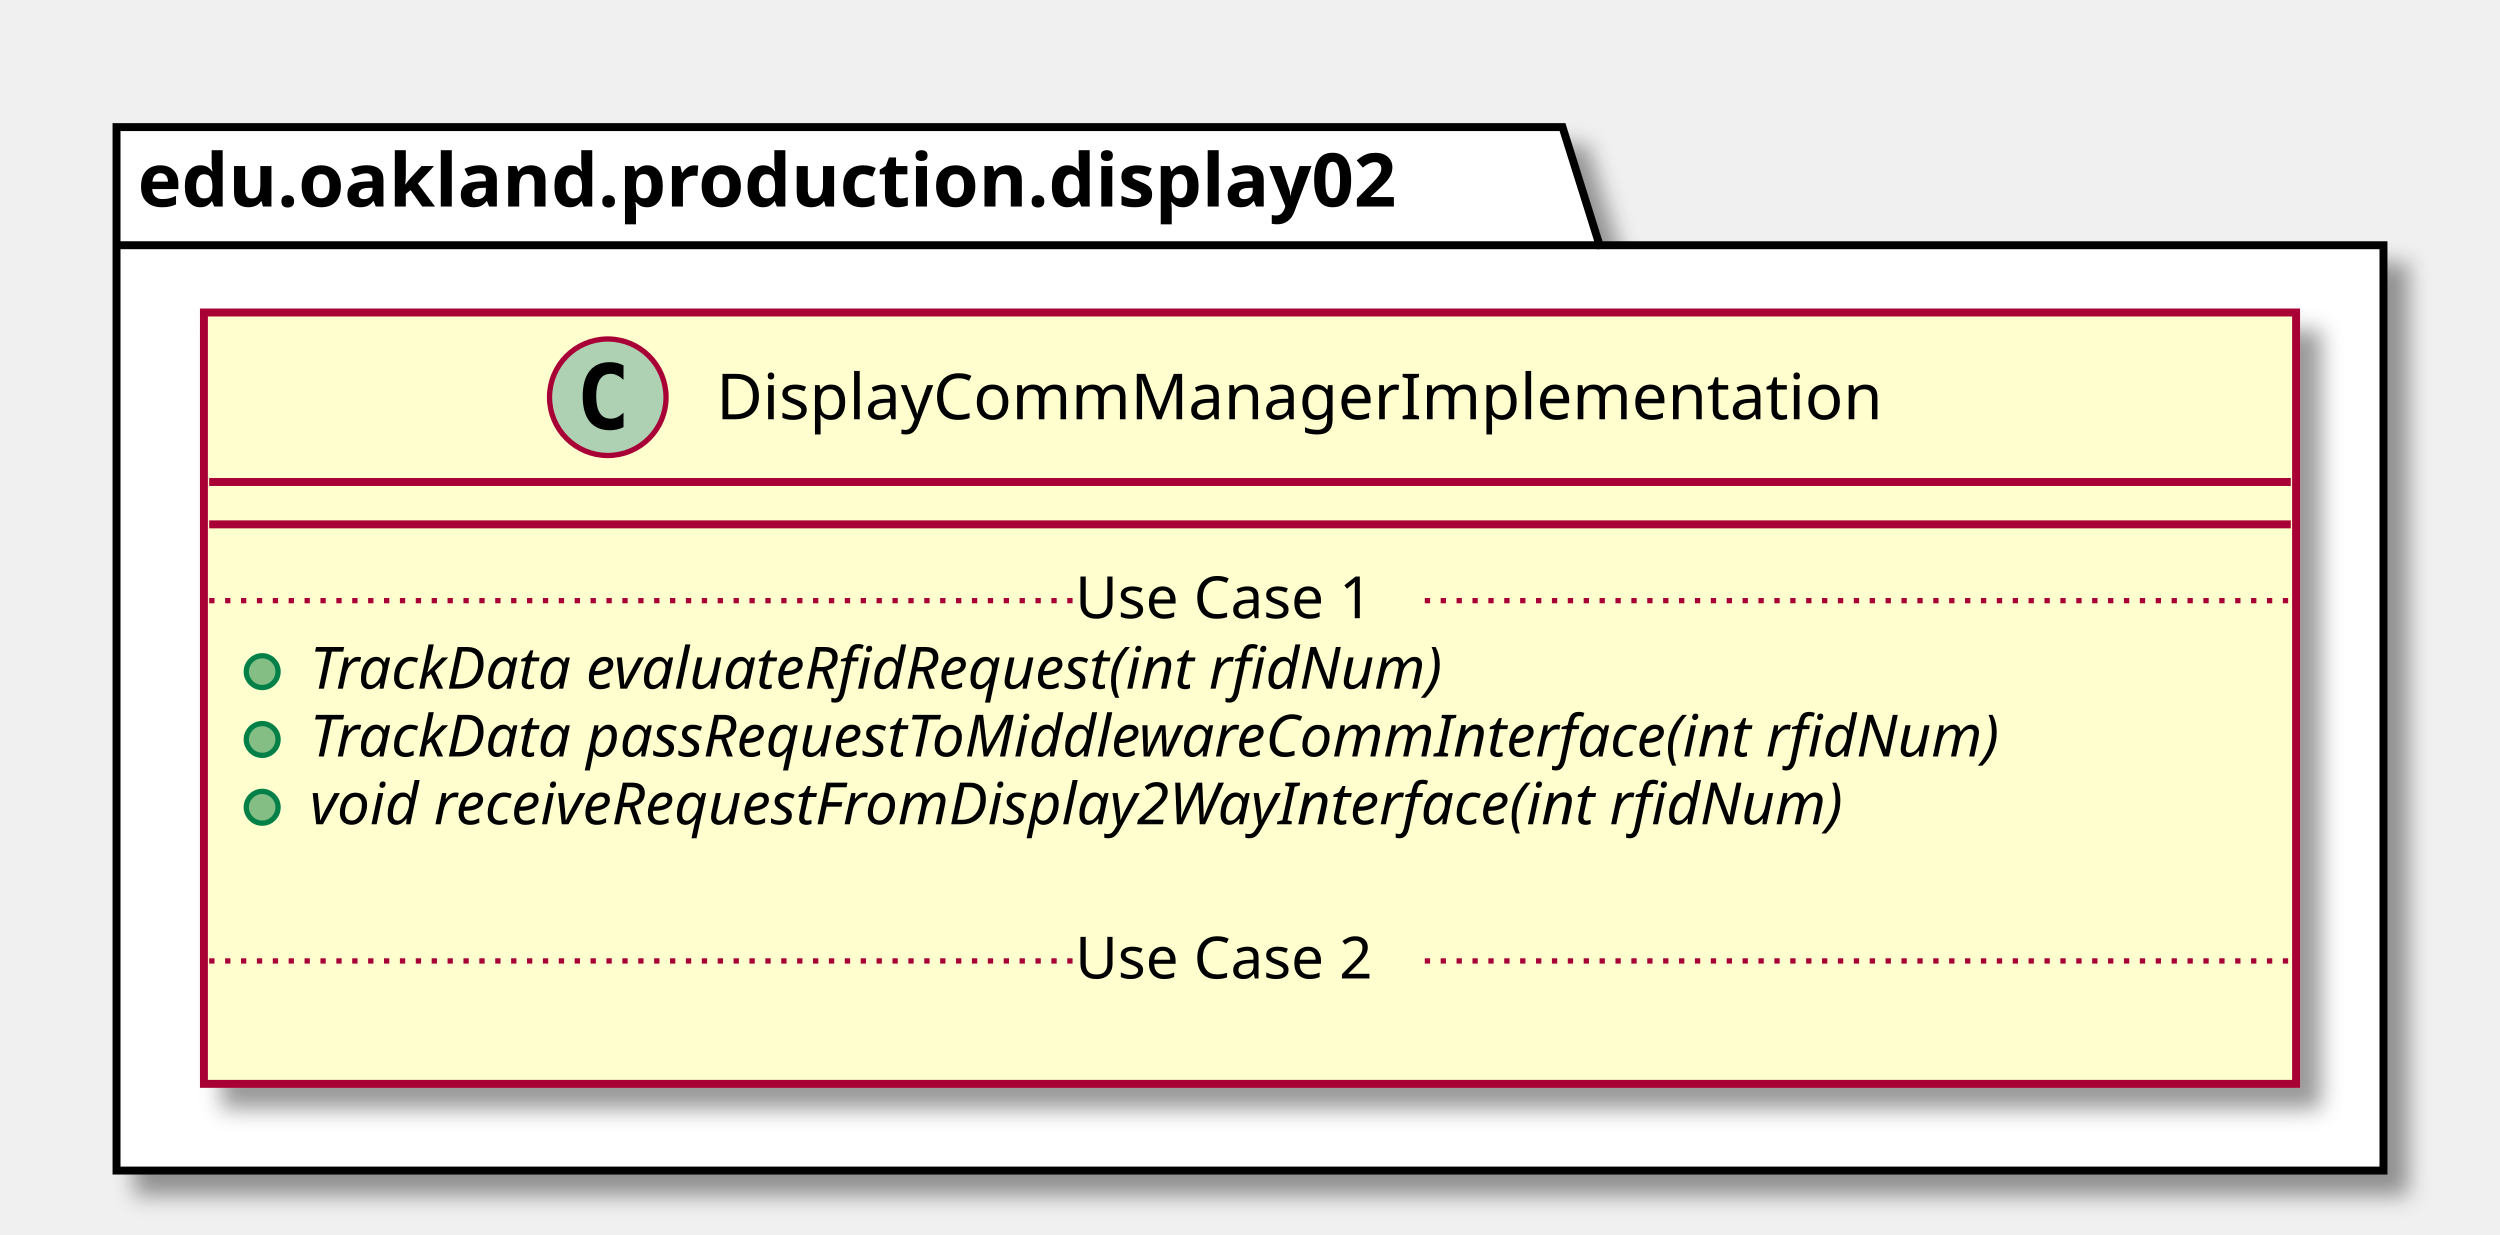
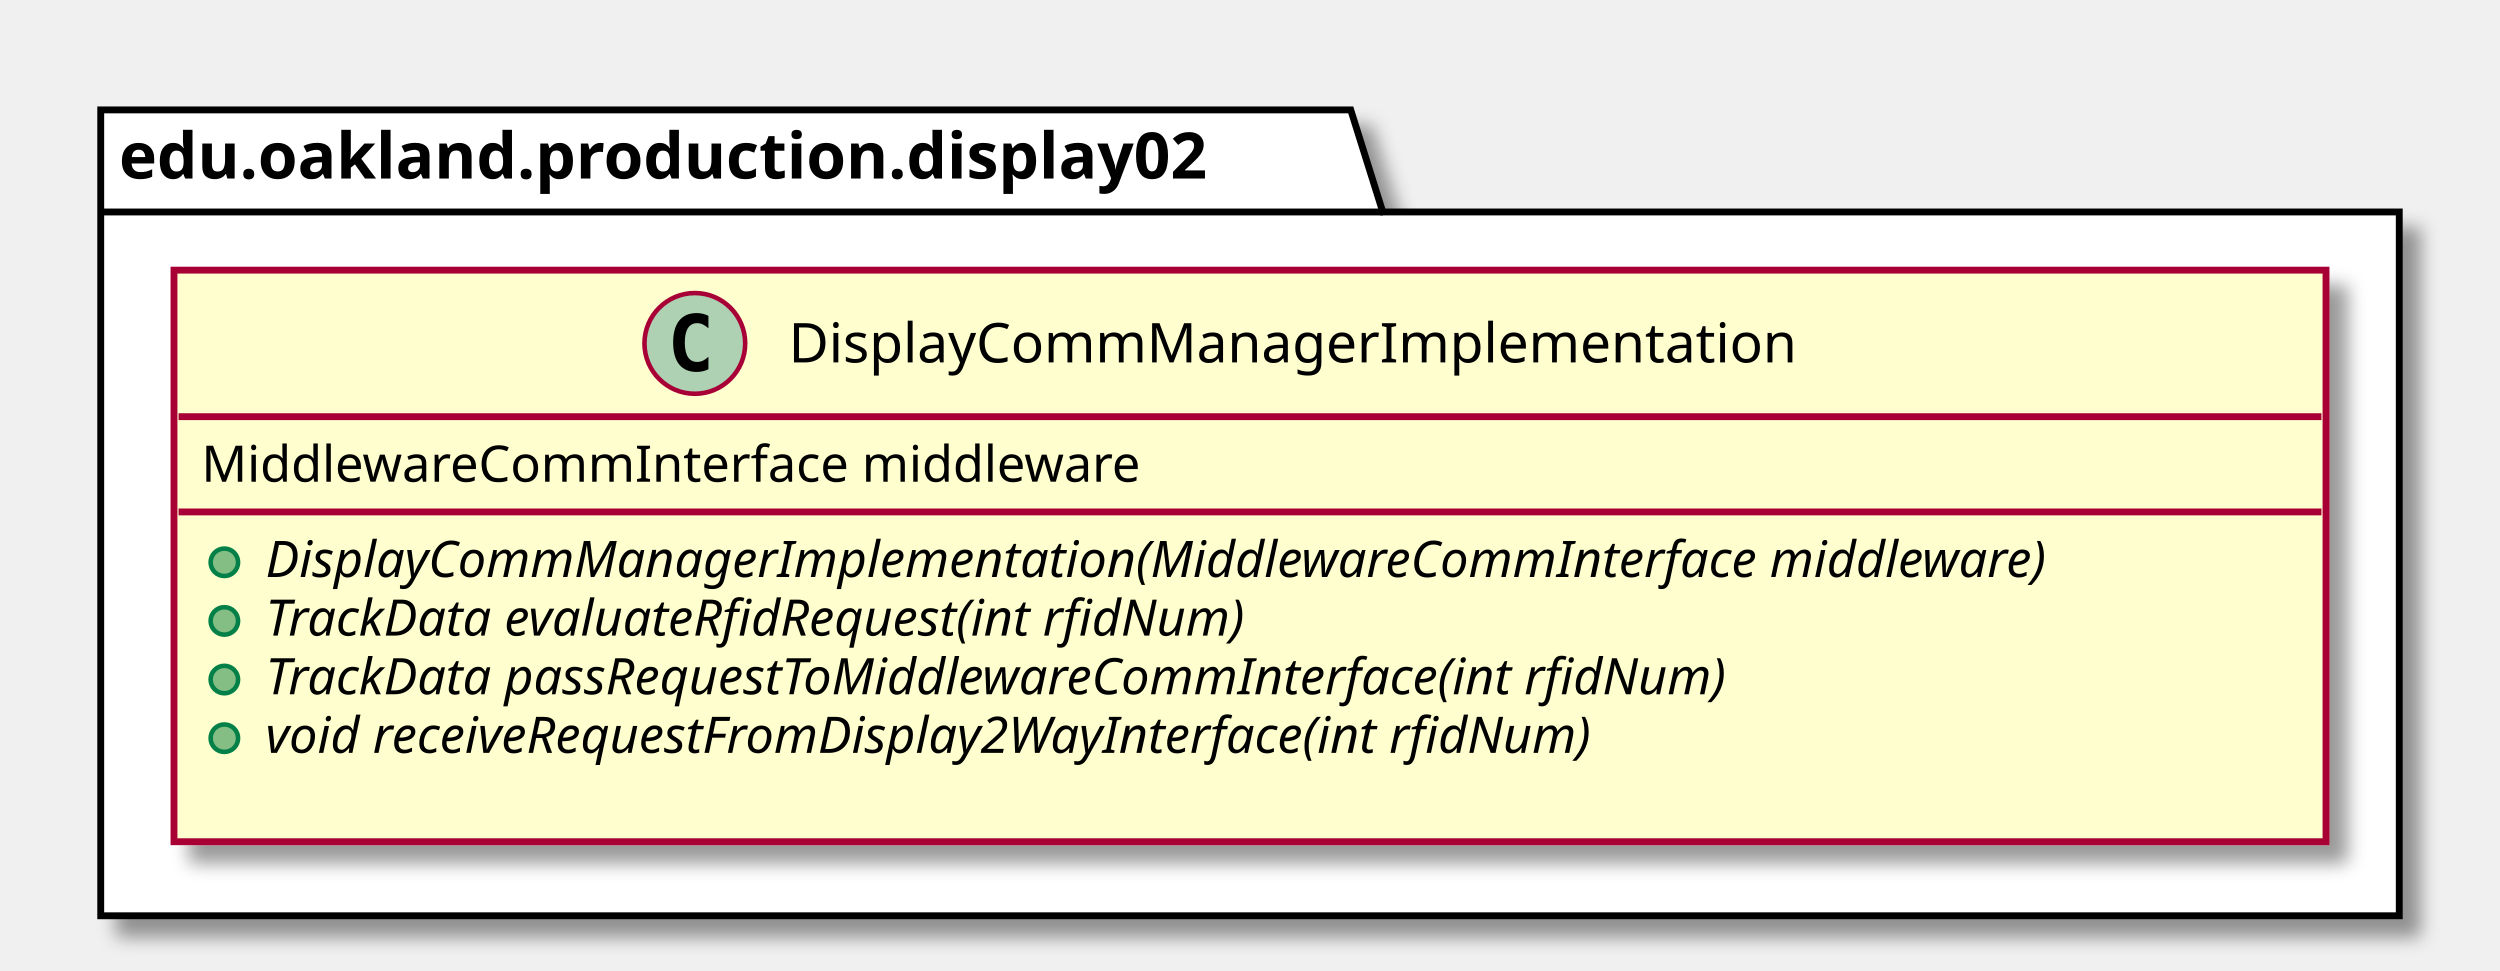
- <svg xmlns="http://www.w3.org/2000/svg" contentScriptType="application/ecmascript" contentStyleType="text/css" height="233px" preserveAspectRatio="none" style="width:472px;height:233px;" version="1.1" viewBox="0 0 472 233" width="472px" zoomAndPan="magnify">
+ <svg xmlns="http://www.w3.org/2000/svg" contentScriptType="application/ecmascript" contentStyleType="text/css" height="212px" preserveAspectRatio="none" style="width:546px;height:212px;" version="1.1" viewBox="0 0 546 212" width="546px" zoomAndPan="magnify">
  <defs>
-     <filter height="300%" id="fq2ysp5hly27" width="300%" x="-1" y="-1">
+     <filter height="300%" id="fitajz9swztmw" width="300%" x="-1" y="-1">
      <feGaussianBlur result="blurOut" stdDeviation="2.0" />
      <feColorMatrix in="blurOut" result="blurOut2" type="matrix" values="0 0 0 0 0 0 0 0 0 0 0 0 0 0 0 0 0 0 .4 0" />
      <feOffset dx="4.0" dy="4.0" in="blurOut2" result="blurOut3" />
      <feBlend in="SourceGraphic" in2="blurOut3" mode="normal" />
    </filter>
  </defs>
  <g>
-     <polygon fill="#FFFFFF" filter="url(#fq2ysp5hly27)" points="22,24,295,24,302,46.297,450,46.297,450,221,22,221,22,24" style="stroke: #000000; stroke-width: 1.5;" />
+     <polygon fill="#FFFFFF" filter="url(#fitajz9swztmw)" points="22,24,295,24,302,46.297,524,46.297,524,200,22,200,22,24" style="stroke: #000000; stroke-width: 1.5;" />
    <line style="stroke: #000000; stroke-width: 1.5;" x1="22" x2="302" y1="46.297" y2="46.297" />
    <text fill="#000000" font-family="sans-serif" font-size="14" font-weight="bold" lengthAdjust="spacingAndGlyphs" textLength="267" x="26" y="38.995">edu.oakland.production.display02</text>
-     <rect fill="#FEFECE" filter="url(#fq2ysp5hly27)" height="145.633" id="DisplayCommManagerImplementation" style="stroke: #A80036; stroke-width: 1.5;" width="395" x="38.5" y="59" />
-     <ellipse cx="114.75" cy="75" fill="#ADD1B2" rx="11" ry="11" style="stroke: #A80036; stroke-width: 1.0;" />
-     <path d="M117.719,80.641 Q117.141,80.938 116.5,81.078 Q115.859,81.234 115.156,81.234 Q112.656,81.234 111.328,79.594 Q110.016,77.938 110.016,74.812 Q110.016,71.688 111.328,70.031 Q112.656,68.375 115.156,68.375 Q115.859,68.375 116.5,68.531 Q117.156,68.688 117.719,68.984 L117.719,71.703 Q117.094,71.125 116.5,70.859 Q115.906,70.578 115.281,70.578 Q113.938,70.578 113.25,71.656 Q112.562,72.719 112.562,74.812 Q112.562,76.906 113.25,77.984 Q113.938,79.047 115.281,79.047 Q115.906,79.047 116.5,78.781 Q117.094,78.5 117.719,77.922 L117.719,80.641 Z " />
-     <text fill="#000000" font-family="sans-serif" font-size="12" lengthAdjust="spacingAndGlyphs" textLength="234" x="135.25" y="79.154">DisplayCommManagerImplementation</text>
-     <line style="stroke: #A80036; stroke-width: 1.5;" x1="39.5" x2="432.5" y1="91" y2="91" />
-     <line style="stroke: #A80036; stroke-width: 1.5;" x1="39.5" x2="432.5" y1="99" y2="99" />
-     <ellipse cx="49.5" cy="126.805" fill="#84BE84" rx="3" ry="3" style="stroke: #038048; stroke-width: 1.0;" />
-     <text fill="#000000" font-family="sans-serif" font-size="11" font-style="italic" lengthAdjust="spacingAndGlyphs" textLength="249" x="58.5" y="130.015">TrackData evaluateRfidRequest(int rfidNum)</text>
-     <ellipse cx="49.5" cy="139.609" fill="#84BE84" rx="3" ry="3" style="stroke: #038048; stroke-width: 1.0;" />
-     <text fill="#000000" font-family="sans-serif" font-size="11" font-style="italic" lengthAdjust="spacingAndGlyphs" textLength="369" x="58.5" y="142.82">TrackData passRequestToMiddlewareCommInterface(int rfidNum)</text>
-     <ellipse cx="49.5" cy="152.414" fill="#84BE84" rx="3" ry="3" style="stroke: #038048; stroke-width: 1.0;" />
-     <text fill="#000000" font-family="sans-serif" font-size="11" font-style="italic" lengthAdjust="spacingAndGlyphs" textLength="339" x="58.5" y="155.625">void receiveRequestFromDisplay2WayInterface(int rfidNum)</text>
-     <text fill="#000000" font-family="sans-serif" font-size="11" lengthAdjust="spacingAndGlyphs" textLength="0" x="62.5" y="168.429" />
-     <line style="stroke: #A80036; stroke-width: 1.0; stroke-dasharray: 1.0,2.0;" x1="39.5" x2="203" y1="113.402" y2="113.402" />
-     <text fill="#000000" font-family="sans-serif" font-size="11" lengthAdjust="spacingAndGlyphs" textLength="66" x="203" y="116.71">Use Case 1</text>
-     <line style="stroke: #A80036; stroke-width: 1.0; stroke-dasharray: 1.0,2.0;" x1="269" x2="432.5" y1="113.402" y2="113.402" />
-     <text fill="#000000" font-family="sans-serif" font-size="11" lengthAdjust="spacingAndGlyphs" textLength="0" x="48.5" y="198.039" />
-     <line style="stroke: #A80036; stroke-width: 1.0; stroke-dasharray: 1.0,2.0;" x1="39.5" x2="203" y1="181.426" y2="181.426" />
-     <text fill="#000000" font-family="sans-serif" font-size="11" lengthAdjust="spacingAndGlyphs" textLength="66" x="203" y="184.734">Use Case 2</text>
-     <line style="stroke: #A80036; stroke-width: 1.0; stroke-dasharray: 1.0,2.0;" x1="269" x2="432.5" y1="181.426" y2="181.426" />
+     <rect fill="#FEFECE" filter="url(#fitajz9swztmw)" height="124.828" id="DisplayCommManagerImplementation" style="stroke: #A80036; stroke-width: 1.5;" width="470" x="38" y="59" />
+     <ellipse cx="151.75" cy="75" fill="#ADD1B2" rx="11" ry="11" style="stroke: #A80036; stroke-width: 1.0;" />
+     <path d="M154.719,80.641 Q154.141,80.938 153.5,81.078 Q152.859,81.234 152.156,81.234 Q149.656,81.234 148.328,79.594 Q147.016,77.938 147.016,74.812 Q147.016,71.688 148.328,70.031 Q149.656,68.375 152.156,68.375 Q152.859,68.375 153.5,68.531 Q154.156,68.688 154.719,68.984 L154.719,71.703 Q154.094,71.125 153.5,70.859 Q152.906,70.578 152.281,70.578 Q150.938,70.578 150.25,71.656 Q149.562,72.719 149.562,74.812 Q149.562,76.906 150.25,77.984 Q150.938,79.047 152.281,79.047 Q152.906,79.047 153.5,78.781 Q154.094,78.5 154.719,77.922 L154.719,80.641 Z " />
+     <text fill="#000000" font-family="sans-serif" font-size="12" lengthAdjust="spacingAndGlyphs" textLength="234" x="172.25" y="79.154">DisplayCommManagerImplementation</text>
+     <line style="stroke: #A80036; stroke-width: 1.5;" x1="39" x2="507" y1="91" y2="91" />
+     <text fill="#000000" font-family="sans-serif" font-size="11" lengthAdjust="spacingAndGlyphs" textLength="221" x="44" y="105.21">MiddlewareCommInterface middleware</text>
+     <line style="stroke: #A80036; stroke-width: 1.5;" x1="39" x2="507" y1="111.805" y2="111.805" />
+     <ellipse cx="49" cy="122.805" fill="#84BE84" rx="3" ry="3" style="stroke: #038048; stroke-width: 1.0;" />
+     <text fill="#000000" font-family="sans-serif" font-size="11" font-style="italic" lengthAdjust="spacingAndGlyphs" textLength="444" x="58" y="126.015">DisplayCommManagerImplementation(MiddlewareCommInterface middleware)</text>
+     <ellipse cx="49" cy="135.609" fill="#84BE84" rx="3" ry="3" style="stroke: #038048; stroke-width: 1.0;" />
+     <text fill="#000000" font-family="sans-serif" font-size="11" font-style="italic" lengthAdjust="spacingAndGlyphs" textLength="249" x="58" y="138.82">TrackData evaluateRfidRequest(int rfidNum)</text>
+     <ellipse cx="49" cy="148.414" fill="#84BE84" rx="3" ry="3" style="stroke: #038048; stroke-width: 1.0;" />
+     <text fill="#000000" font-family="sans-serif" font-size="11" font-style="italic" lengthAdjust="spacingAndGlyphs" textLength="369" x="58" y="151.625">TrackData passRequestToMiddlewareCommInterface(int rfidNum)</text>
+     <ellipse cx="49" cy="161.219" fill="#84BE84" rx="3" ry="3" style="stroke: #038048; stroke-width: 1.0;" />
+     <text fill="#000000" font-family="sans-serif" font-size="11" font-style="italic" lengthAdjust="spacingAndGlyphs" textLength="339" x="58" y="164.429">void receiveRequestFromDisplay2WayInterface(int rfidNum)</text>
+     <text fill="#000000" font-family="sans-serif" font-size="11" lengthAdjust="spacingAndGlyphs" textLength="0" x="62" y="177.234" />
  </g>
</svg>
